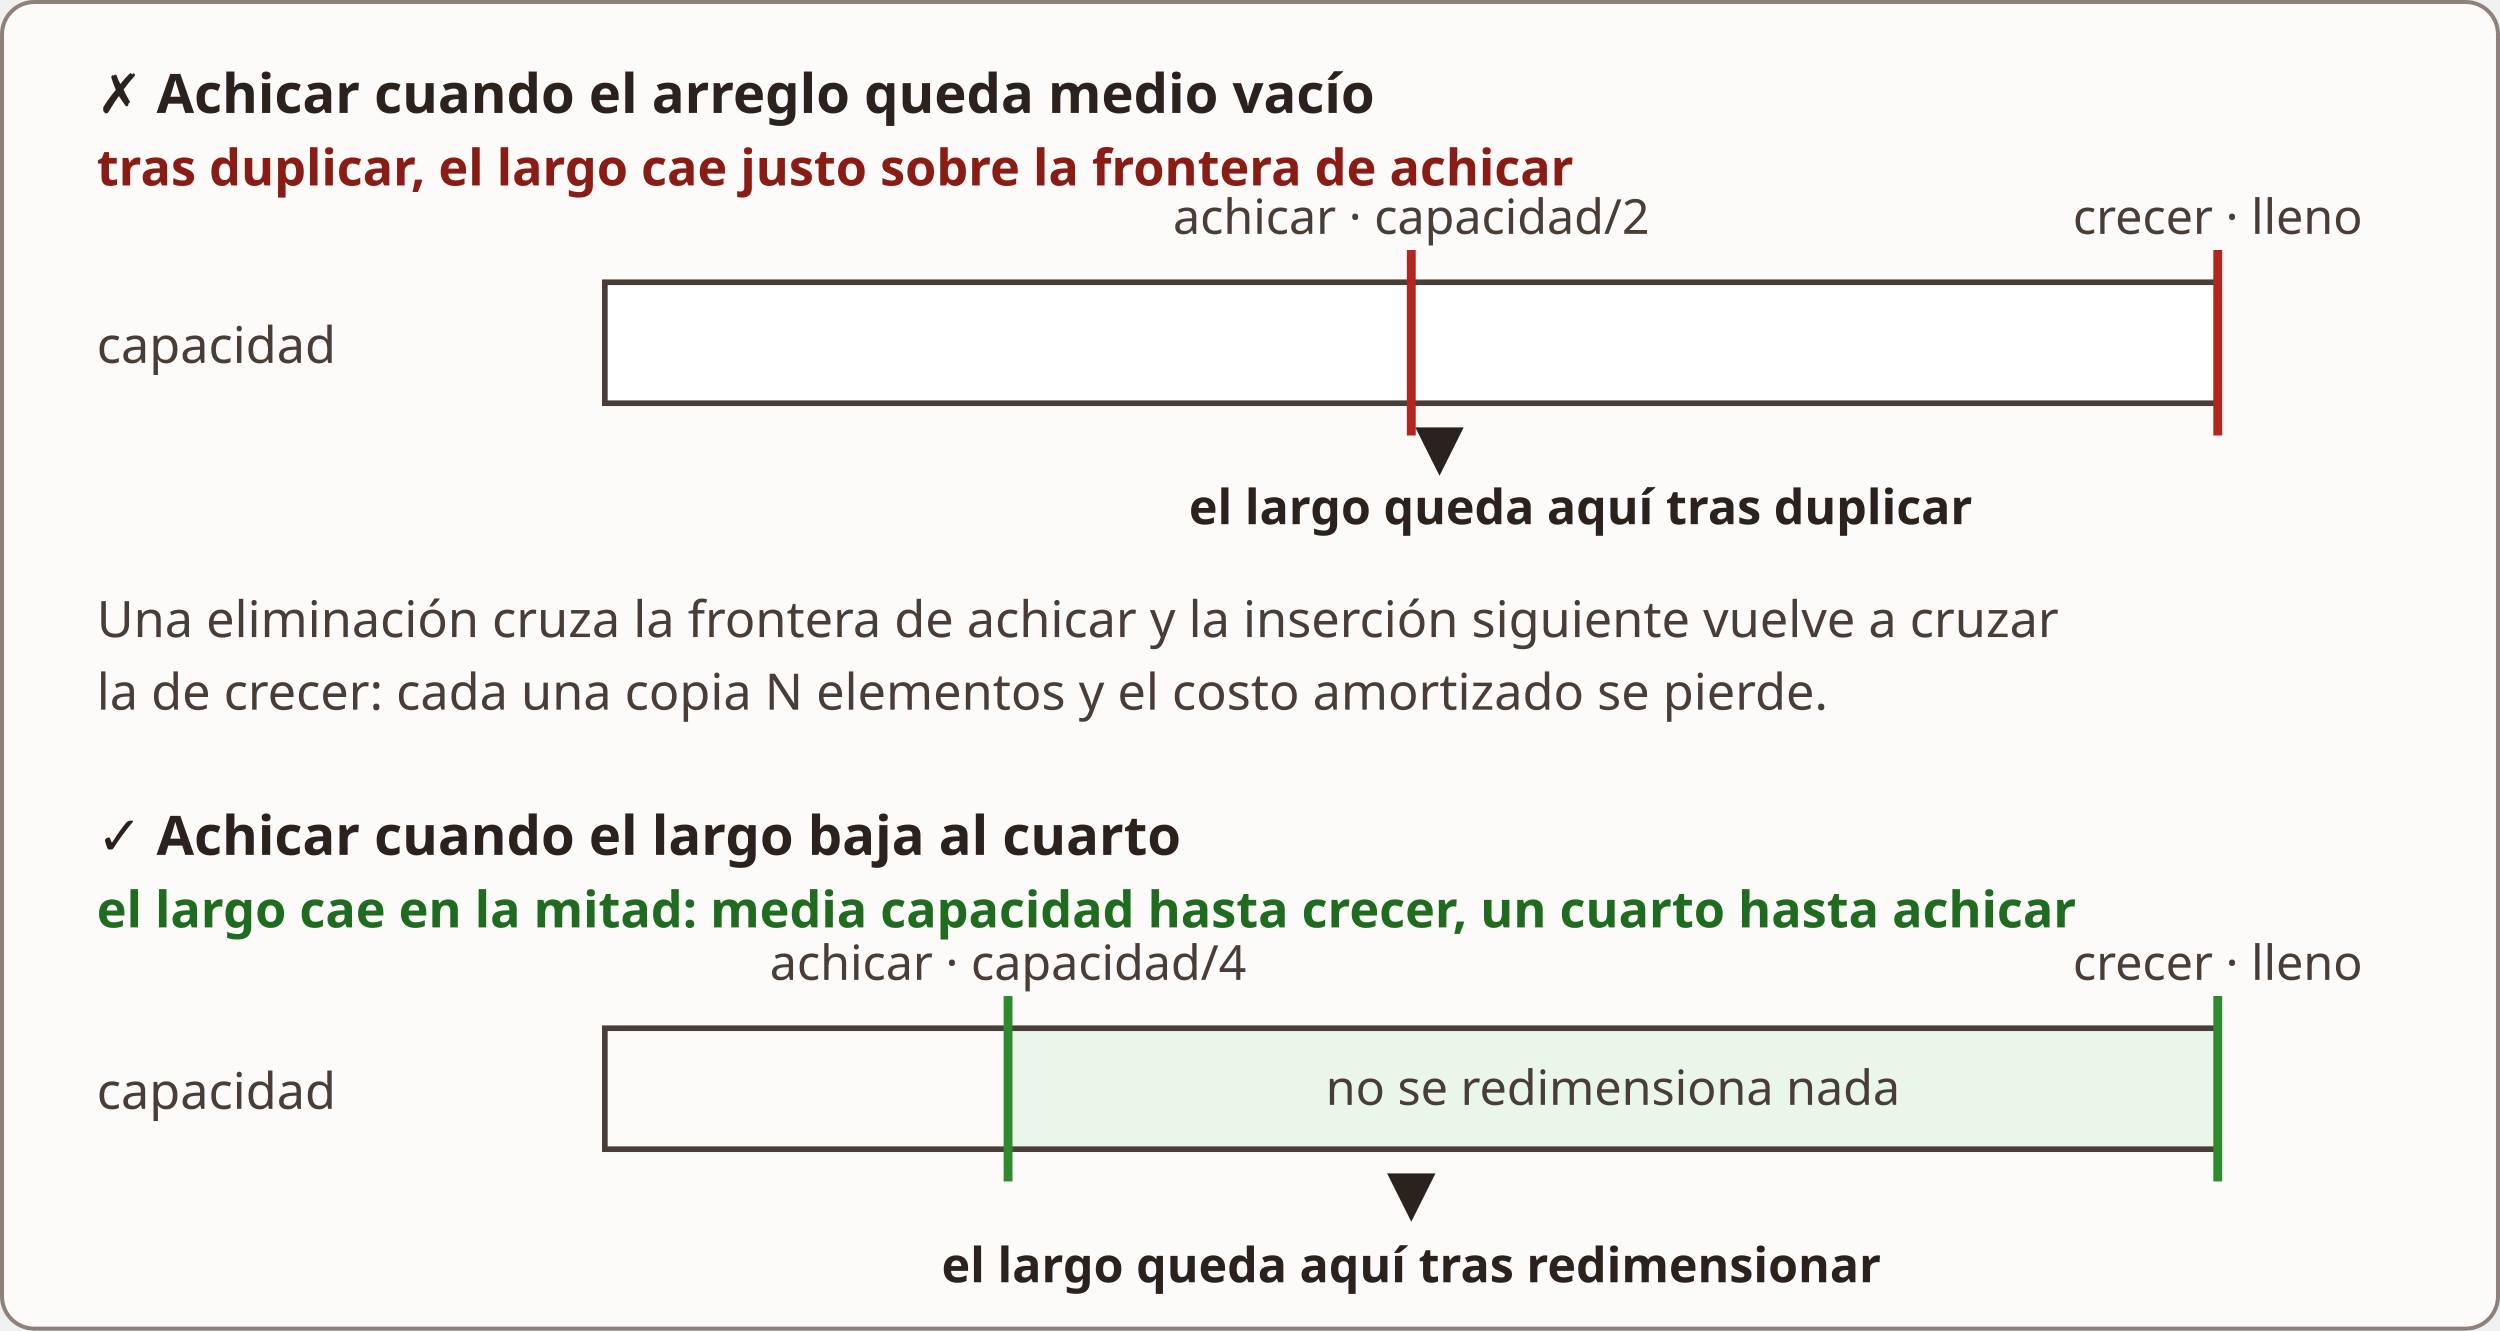
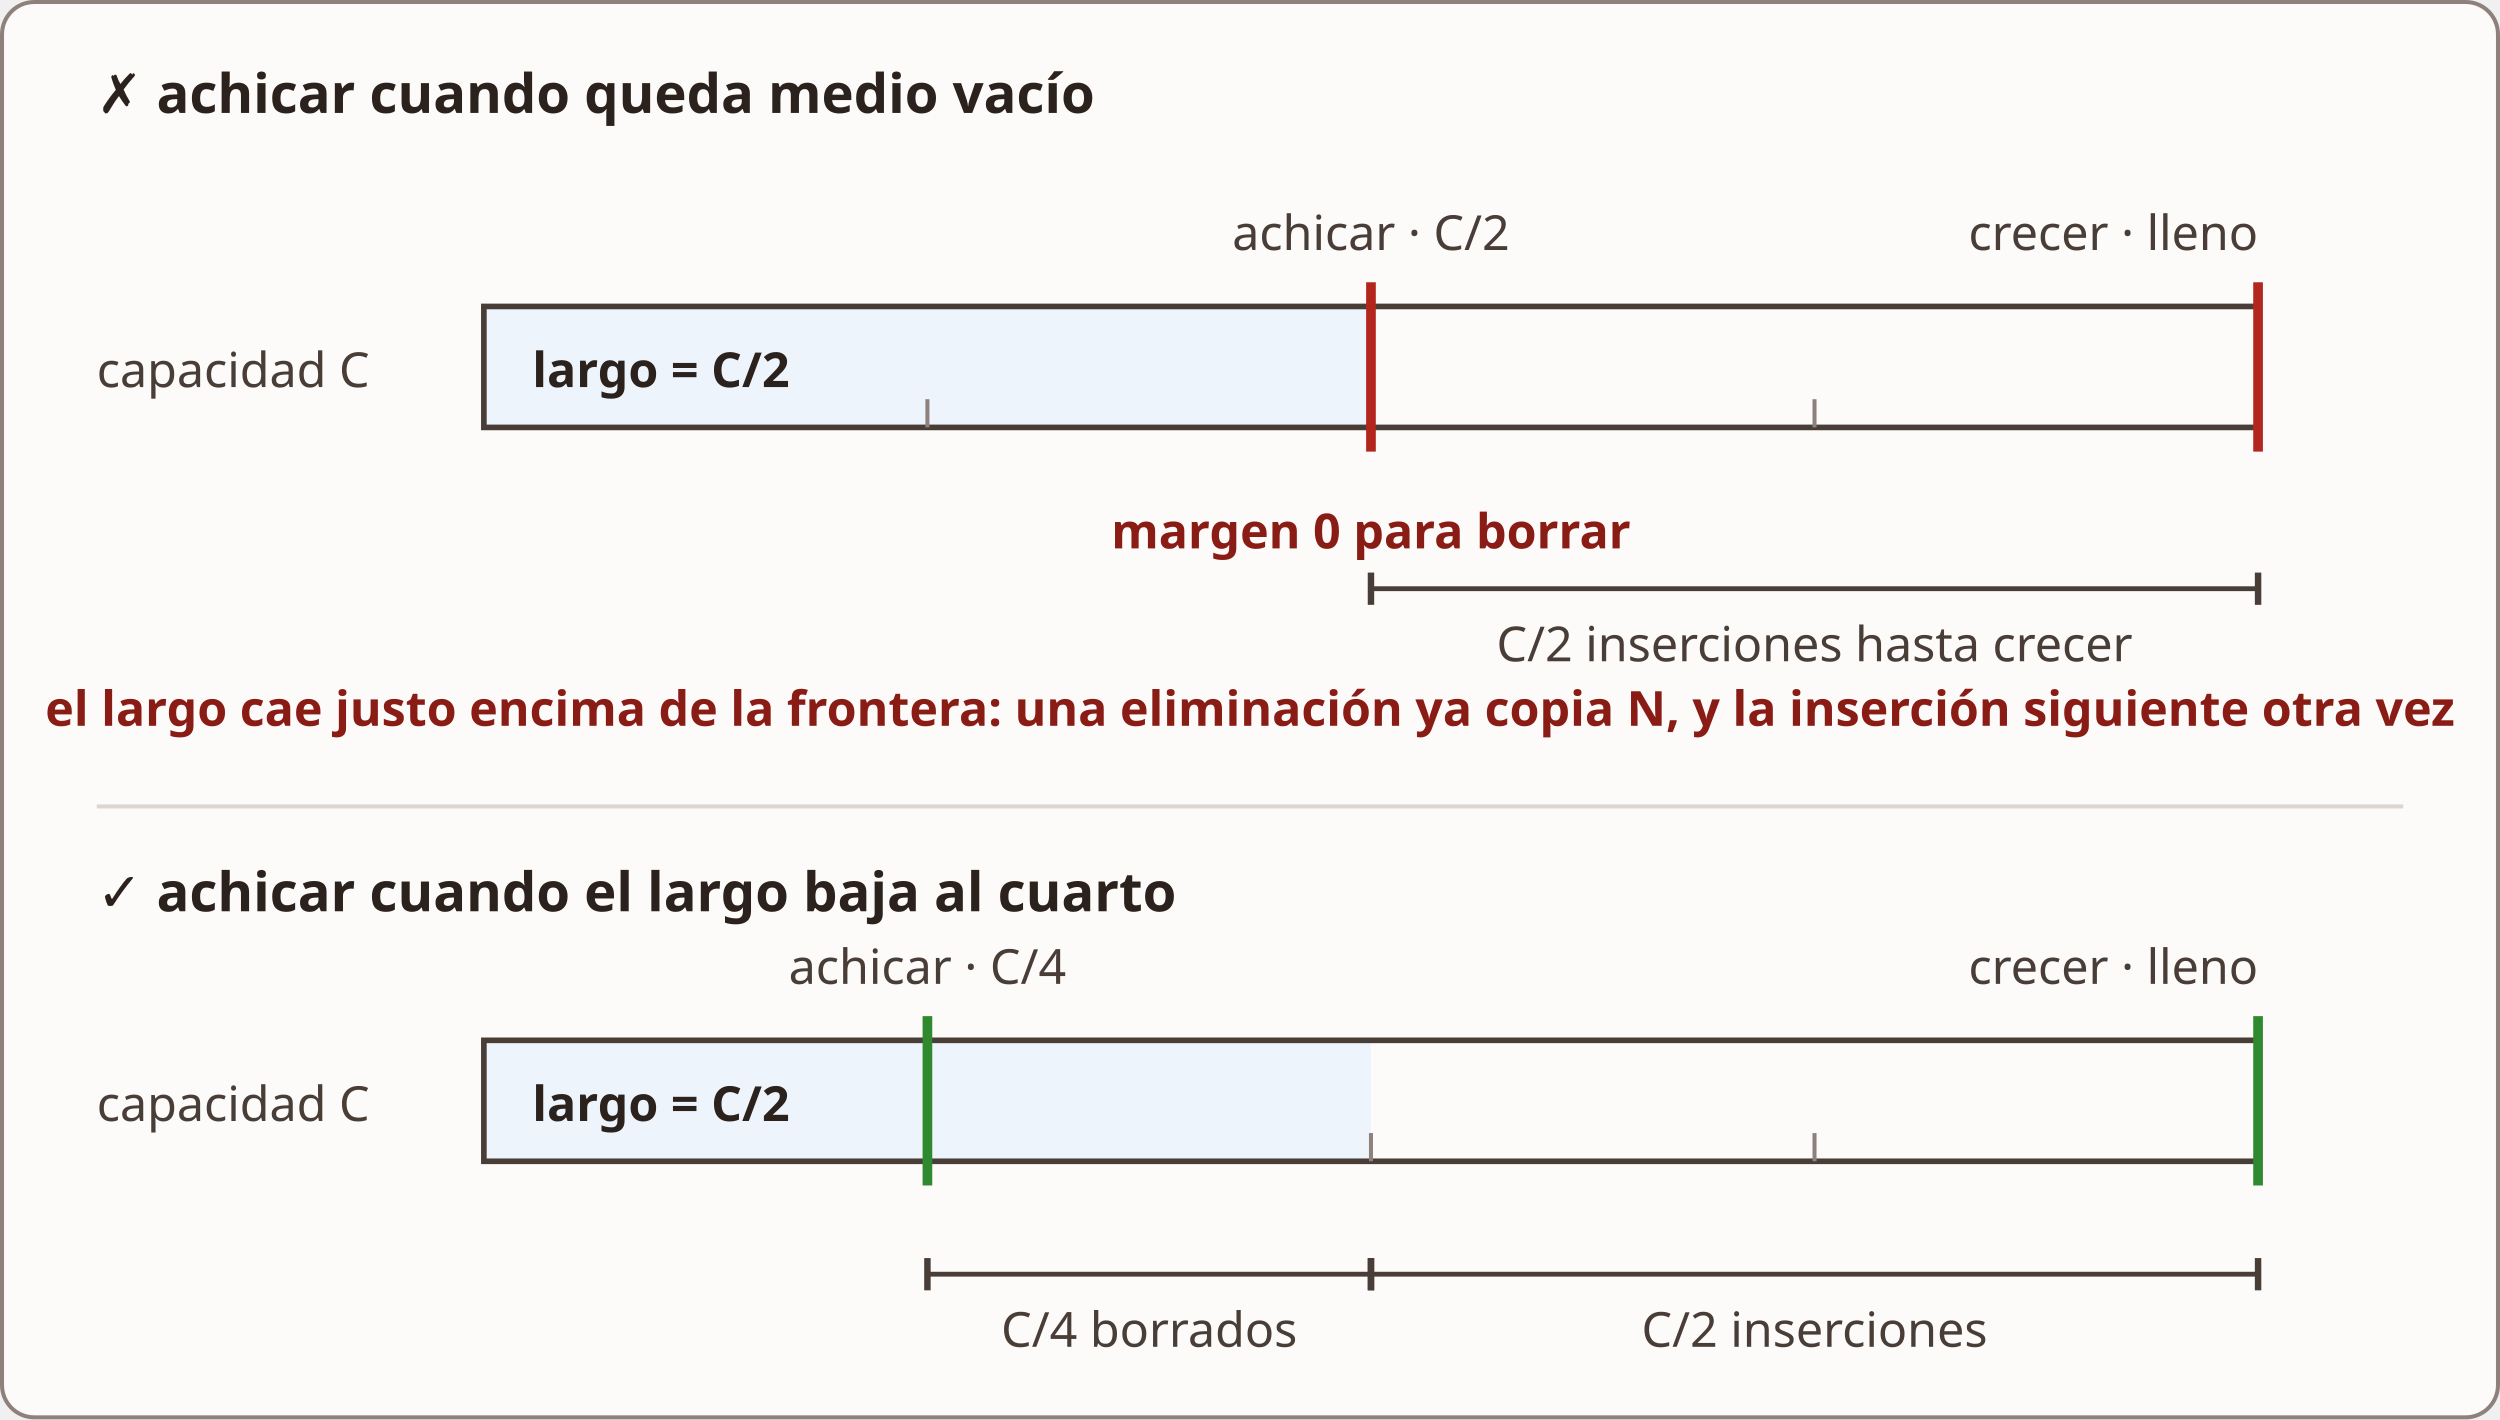
- <svg xmlns="http://www.w3.org/2000/svg" viewBox="0 0 620 330" width="620" height="330" role="img" aria-label="Dos barras que representan la capacidad de un arreglo, con las fronteras que disparan un redimensionamiento y el punto donde queda el largo justo después de uno. En la regla mala, achicar se dispara en la mitad y el largo cae exactamente ahí tras duplicar, así que la operación siguiente vuelve a redimensionar. En la regla del cuarto, achicar se dispara en el cuarto y el largo cae en la mitad, a media capacidad de la frontera de crecer y a un cuarto de la de achicar.">
+ <svg xmlns="http://www.w3.org/2000/svg" viewBox="0 0 620 352" width="620" height="352" role="img" aria-label="Dos barras de capacidad comparadas. En la regla mala, achicar se dispara en la mitad y el largo, despues de duplicar, queda exactamente sobre esa frontera: cero borrados de margen, asi que una eliminacion copia N elementos y la insercion siguiente vuelve a copiarlos. En la regla del cuarto, achicar se dispara en el cuarto y el largo queda en la mitad, con un cuarto de la capacidad de margen para borrar y la mitad para insertar.">
  <style>
    .panel { fill: #fdfbf9; stroke: #8e817c; stroke-width: 1; }
-     .barra { fill: #ffffff; stroke: #493d37; stroke-width: 1.4; }
-     .franja { fill: #eaf6ea; stroke: none; }
-     .marca { stroke: #b3261e; stroke-width: 2.2; }
-     .marca-ok { stroke: #2f8a2f; stroke-width: 2.2; }
-     .aguja { fill: #2b221d; }
-     .t { fill: #493d37; font-family: system-ui, sans-serif; font-size: 12.5px; }
-     .tc { fill: #493d37; font-family: system-ui, sans-serif; font-size: 12px; text-anchor: middle; }
-     .tcb { fill: #2b221d; font-family: system-ui, sans-serif; font-size: 12px; font-weight: 600; text-anchor: middle; }
-     .paso { fill: #2b221d; font-family: system-ui, sans-serif; font-size: 13.5px; font-weight: 600; }
-     .mal { fill: #8a1c16; font-family: system-ui, sans-serif; font-size: 12.5px; font-weight: 600; }
-     .bien { fill: #1f6b1f; font-family: system-ui, sans-serif; font-size: 12.5px; font-weight: 600; }
+     .barra { fill: none; stroke: #493d37; stroke-width: 1.4; }
+     .lleno { fill: #eef4fb; }
+     .tick  { stroke: #8e817c; stroke-width: 1; }
+     .mala  { stroke: #b3261e; stroke-width: 2.4; }
+     .buena { stroke: #2f8a2f; stroke-width: 2.4; }
+     .medida { fill: none; stroke: #493d37; stroke-width: 1.2; }
+     .tope   { fill: none; stroke: #493d37; stroke-width: 1.6; }
+     .t   { fill: #493d37; font-family: system-ui, sans-serif; font-size: 12px; }
+     .tc  { fill: #493d37; font-family: system-ui, sans-serif; font-size: 12px; text-anchor: middle; }
+     .tr  { fill: #493d37; font-family: system-ui, sans-serif; font-size: 12px; text-anchor: end; }
+     .dentro { fill: #2b221d; font-family: system-ui, sans-serif; font-size: 12px; font-weight: 600; text-anchor: middle; }
+     .h   { fill: #2b221d; font-family: system-ui, sans-serif; font-size: 13.5px; font-weight: 600; }
+     .mal { fill: #8a1c16; font-family: system-ui, sans-serif; font-size: 12px; font-weight: 600; text-anchor: middle; }
+     .sep { stroke: #ded5d0; stroke-width: 1; }
  </style>
-   <rect x="0.5" y="0.5" width="619" height="329" rx="8" class="panel" />
-   <text x="24" y="28" class="paso">✗ Achicar cuando el arreglo queda medio vacío</text>
-   <text x="24" y="46" class="mal">tras duplicar, el largo cae justo sobre la frontera de achicar</text>
-   <rect x="150" y="70" width="400" height="30" class="barra" />
-   <line x1="350" y1="62" x2="350" y2="108" class="marca" />
-   <line x1="550" y1="62" x2="550" y2="108" class="marca" />
-   <text x="350" y="58" class="tc">achicar · capacidad/2</text>
-   <text x="550" y="58" class="tc">crecer · lleno</text>
-   <path d="M 357 118 L 351 106 L 363 106 z" class="aguja" />
-   <text x="392" y="130" class="tcb">el largo queda aquí tras duplicar</text>
-   <text x="24" y="90" class="t">capacidad</text>
-   <text x="24" y="158" class="t">Una eliminación cruza la frontera de achicar y la inserción siguiente vuelve a cruzar</text>
-   <text x="24" y="176" class="t">la de crecer: cada una copia N elementos y el costo amortizado se pierde.</text>
-   <text x="24" y="212" class="paso">✓ Achicar cuando el largo baja al cuarto</text>
-   <text x="24" y="230" class="bien">el largo cae en la mitad: media capacidad hasta crecer, un cuarto hasta achicar</text>
-   <rect x="250" y="255" width="300" height="30" class="franja" />
-   <rect x="150" y="255" width="400" height="30" fill="none" stroke="#493d37" stroke-width="1.4" />
-   <line x1="250" y1="247" x2="250" y2="293" class="marca-ok" />
-   <line x1="550" y1="247" x2="550" y2="293" class="marca-ok" />
-   <text x="250" y="243" class="tc">achicar · capacidad/4</text>
-   <text x="550" y="243" class="tc">crecer · lleno</text>
-   <text x="400" y="274" class="tc">no se redimensiona nada</text>
-   <path d="M 350 303 L 344 291 L 356 291 z" class="aguja" />
-   <text x="350" y="318" class="tcb">el largo queda aquí tras redimensionar</text>
-   <text x="24" y="275" class="t">capacidad</text>
+   <rect x="0.5" y="0.5" width="619" height="351" rx="8" class="panel" />
+   <text x="24" y="28" class="h">✗ achicar cuando queda medio vacío</text>
+   <rect x="120" y="76" width="220" height="30" class="lleno" />
+   <rect x="120" y="76" width="440" height="30" class="barra" />
+   <line x1="230" y1="99" x2="230" y2="106" class="tick" />
+   <line x1="340" y1="99" x2="340" y2="106" class="tick" />
+   <line x1="450" y1="99" x2="450" y2="106" class="tick" />
+   <text x="132" y="96" class="dentro" style="text-anchor:start">largo = C/2</text>
+   <line x1="340" y1="70" x2="340" y2="112" class="mala" />
+   <text x="340" y="62" class="tc">achicar · C/2</text>
+   <line x1="560" y1="70" x2="560" y2="112" class="mala" />
+   <text x="560" y="62" class="tr">crecer · lleno</text>
+   <text x="24" y="96" class="t">capacidad C</text>
+   <path d="M 340 146 L 560 146" class="medida" />
+   <path d="M 340 142 L 340 150" class="tope" />
+   <path d="M 560 142 L 560 150" class="tope" />
+   <text x="450" y="164" class="tc">C/2 inserciones hasta crecer</text>
+   <text x="340" y="136" class="mal">margen 0 para borrar</text>
+   <text x="310" y="180" class="mal">el largo cae justo encima de la frontera: una eliminación ya copia N, y la inserción siguiente otra vez</text>
+   <line x1="24" y1="200" x2="596" y2="200" class="sep" />
+   <text x="24" y="226" class="h">✓ achicar cuando el largo baja al cuarto</text>
+   <rect x="120" y="258" width="220" height="30" class="lleno" />
+   <rect x="120" y="258" width="440" height="30" class="barra" />
+   <line x1="230" y1="281" x2="230" y2="288" class="tick" />
+   <line x1="340" y1="281" x2="340" y2="288" class="tick" />
+   <line x1="450" y1="281" x2="450" y2="288" class="tick" />
+   <text x="132" y="278" class="dentro" style="text-anchor:start">largo = C/2</text>
+   <line x1="230" y1="252" x2="230" y2="294" class="buena" />
+   <text x="230" y="244" class="tc">achicar · C/4</text>
+   <line x1="560" y1="252" x2="560" y2="294" class="buena" />
+   <text x="560" y="244" class="tr">crecer · lleno</text>
+   <text x="24" y="278" class="t">capacidad C</text>
+   <path d="M 230 316 L 340 316" class="medida" />
+   <path d="M 230 312 L 230 320" class="tope" />
+   <path d="M 340 312 L 340 320" class="tope" />
+   <text x="285" y="334" class="tc">C/4 borrados</text>
+   <path d="M 340 316 L 560 316" class="medida" />
+   <path d="M 340 312 L 340 320" class="tope" />
+   <path d="M 560 312 L 560 320" class="tope" />
+   <text x="450" y="334" class="tc">C/2 inserciones</text>
</svg>
